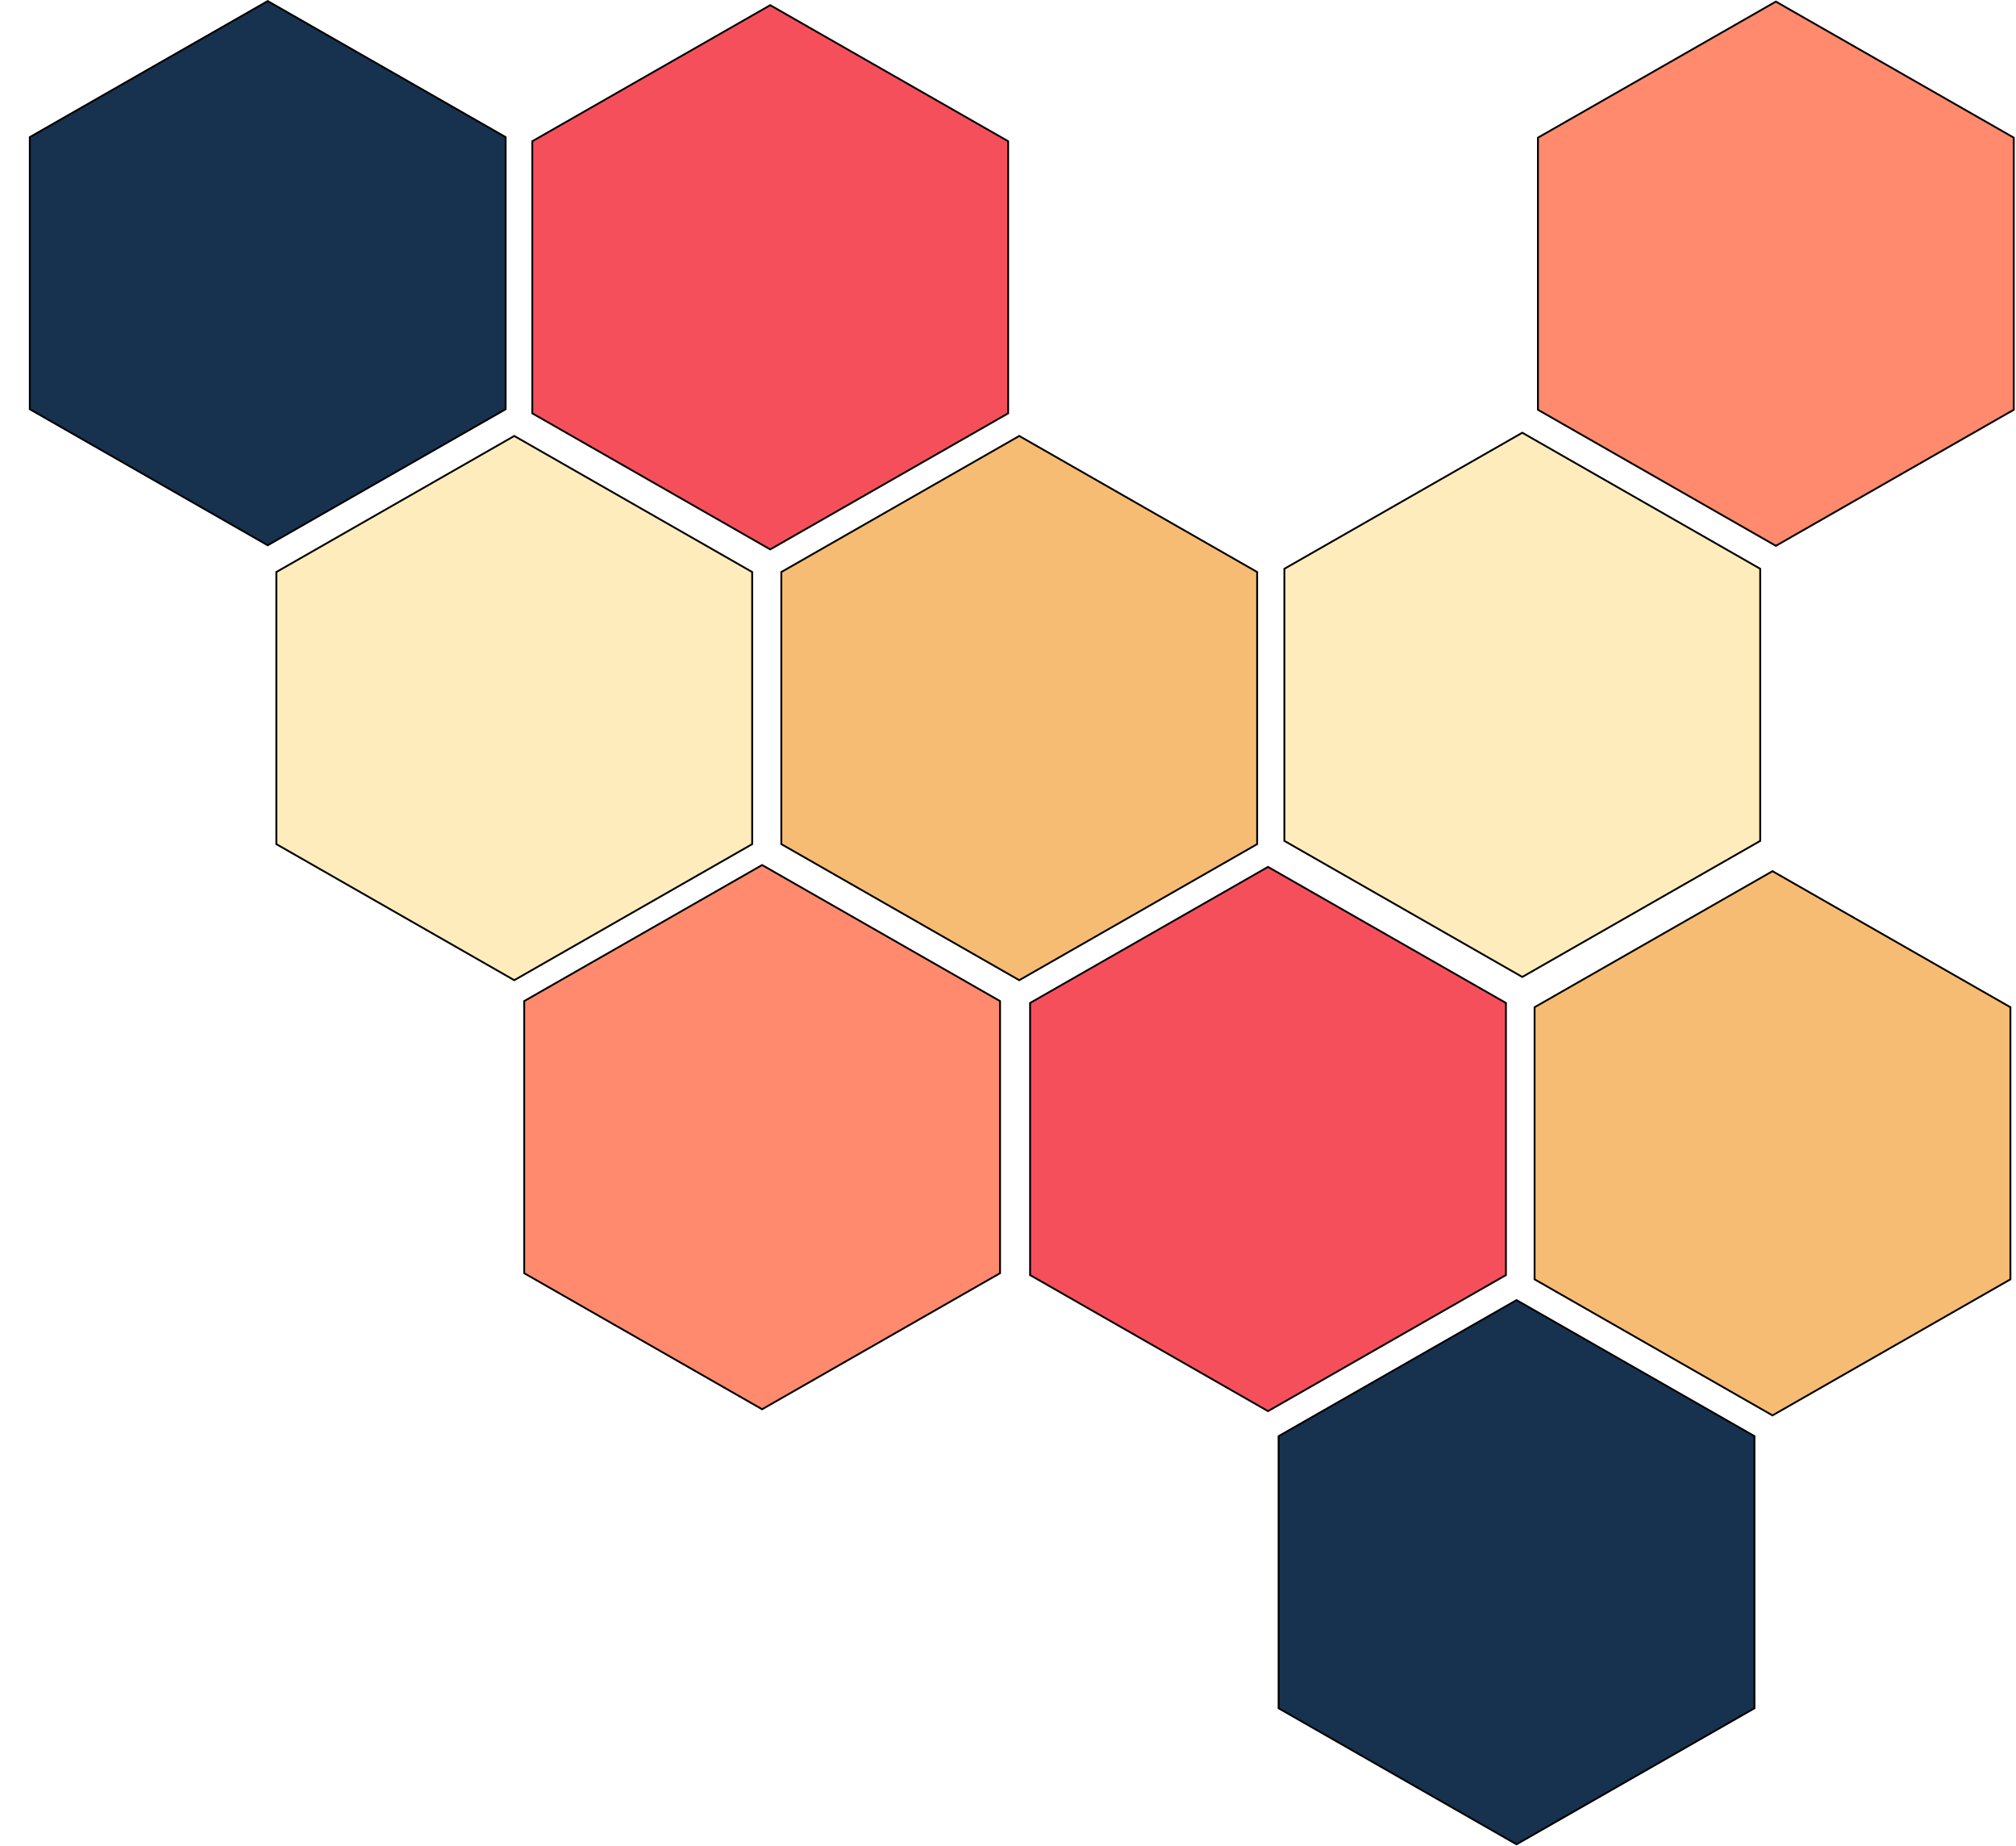
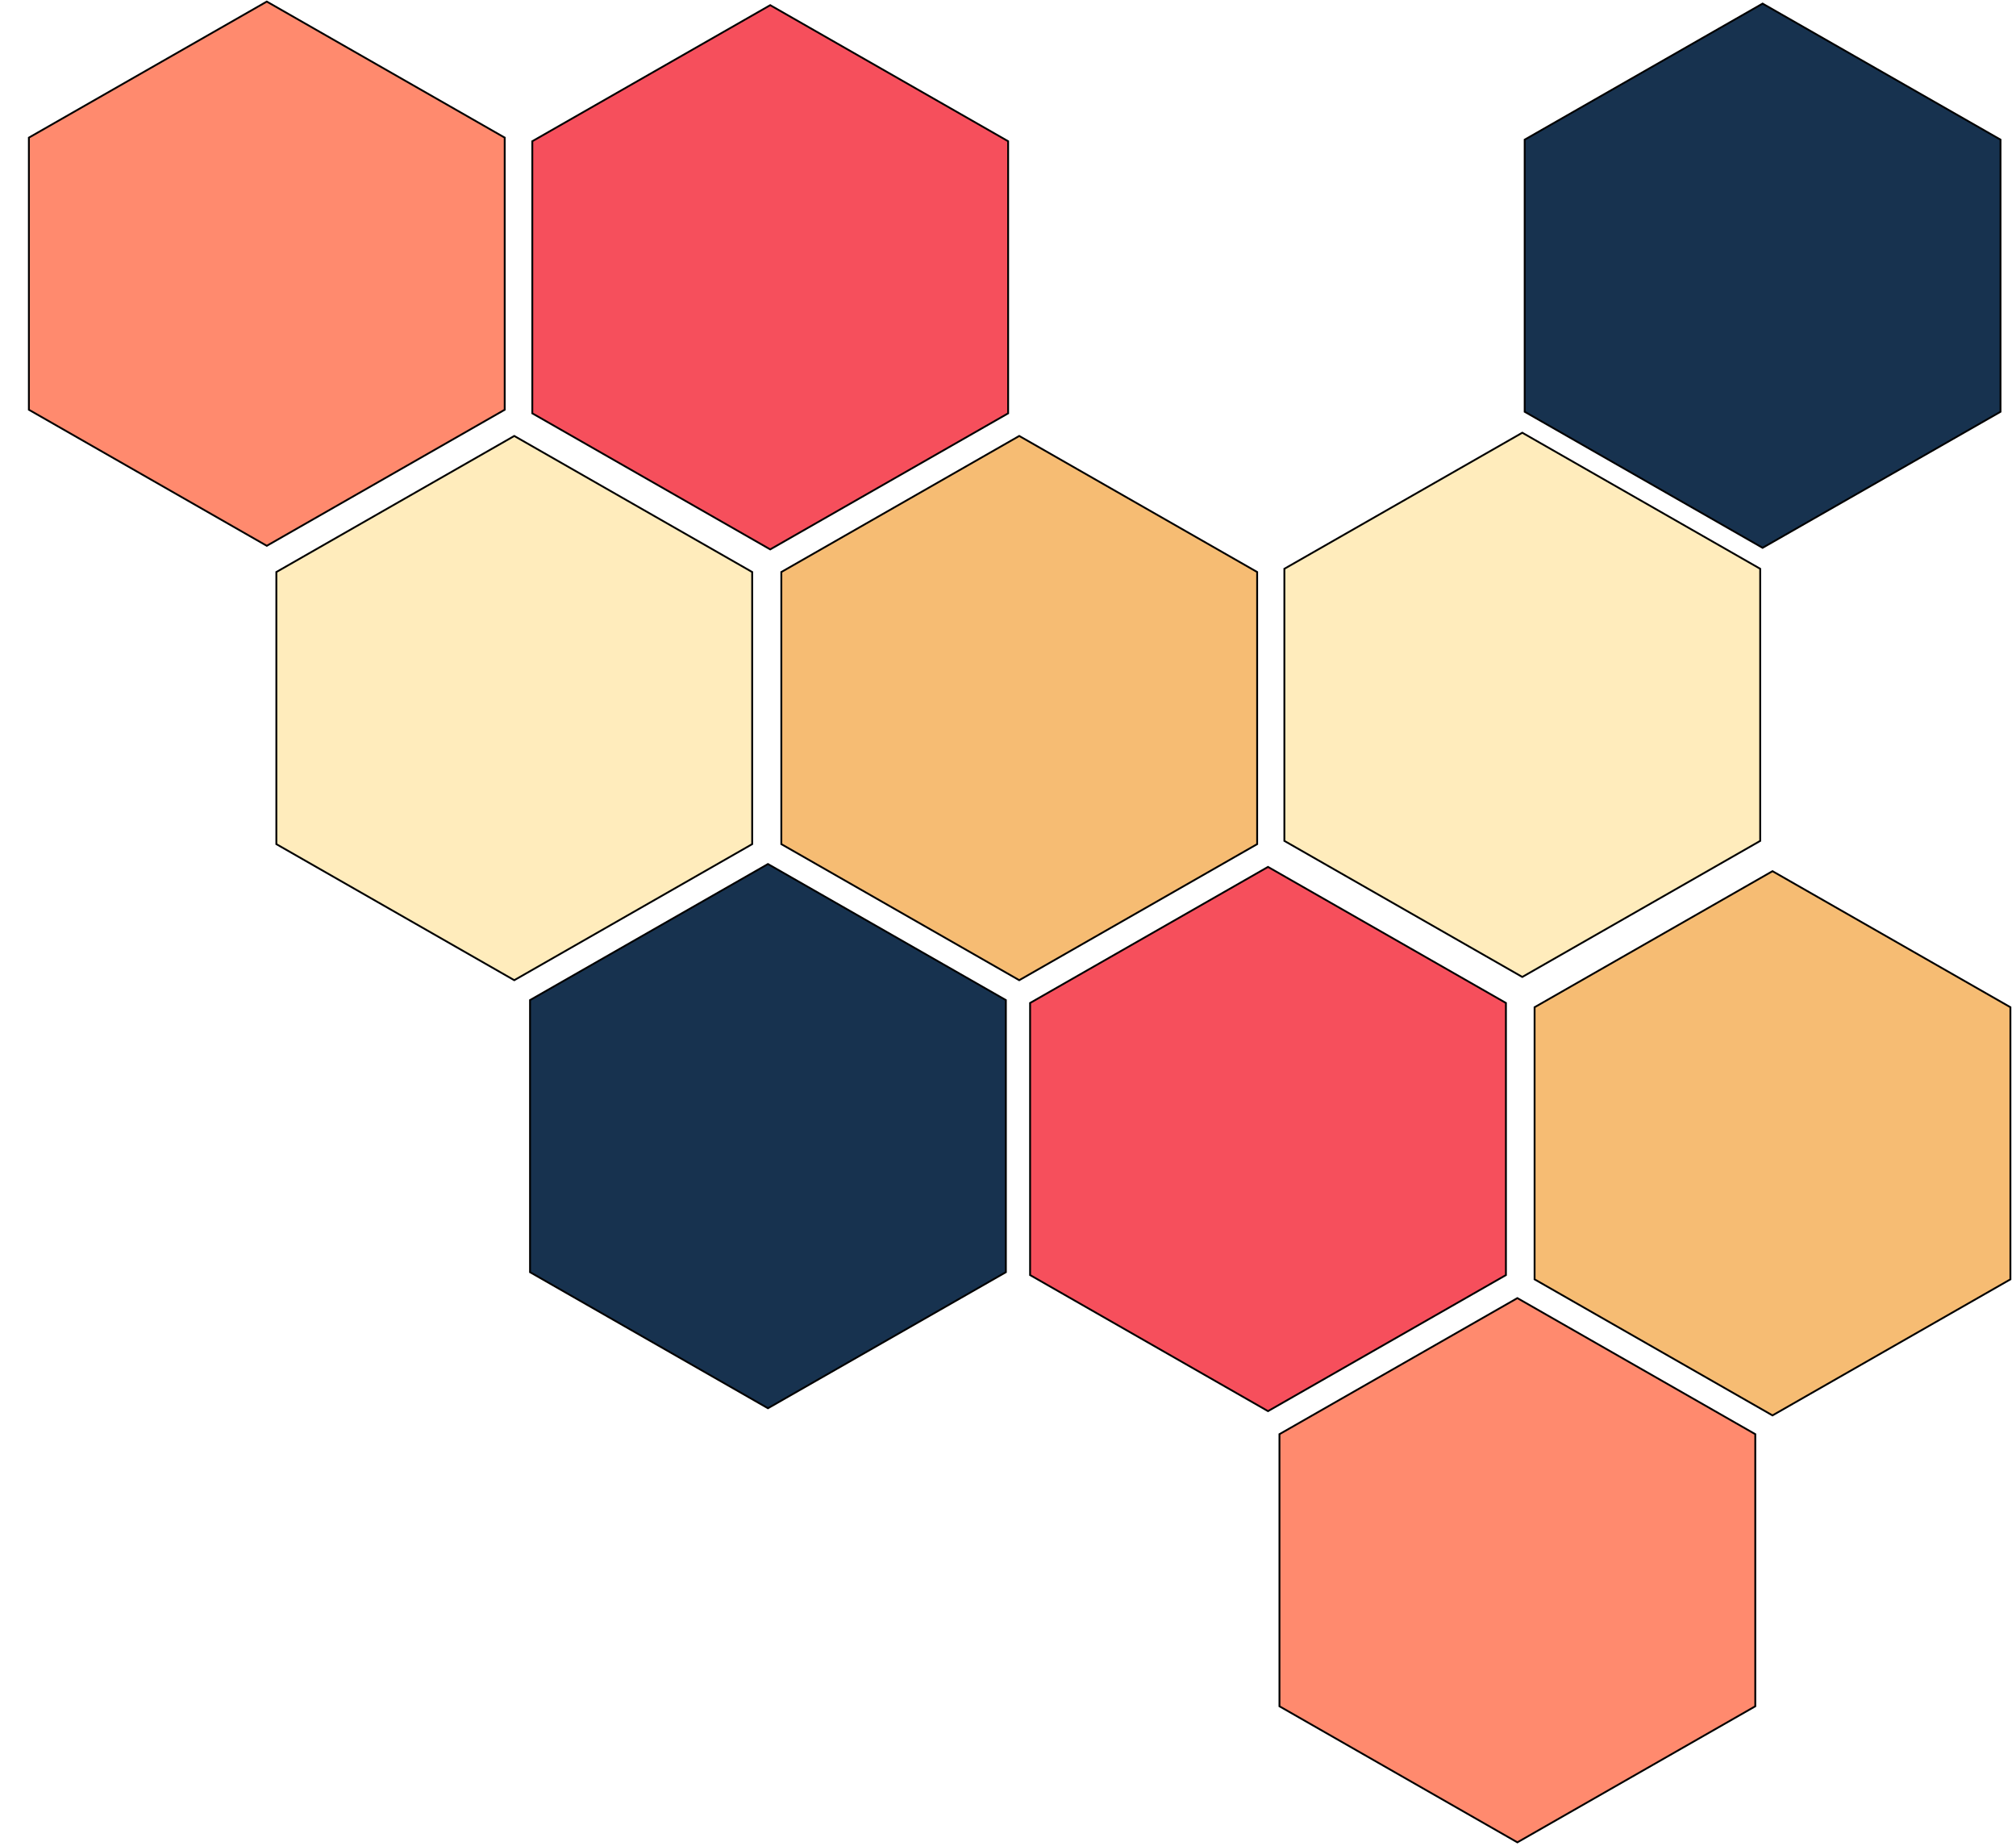
<svg xmlns="http://www.w3.org/2000/svg" width="275.745mm" height="252.387mm" viewBox="0 0 977.049 894.286" id="svg2" version="1.1">
  <defs id="defs4" />
  <g id="layer1" transform="translate(-95.82062,460.4886)">
    <path style="opacity:1;fill:#ffecbc;fill-opacity:1;stroke:#000000;stroke-width:1;stroke-miterlimit:4;stroke-dasharray:none;stroke-opacity:1" id="path4152" d="m 148.571,395.219 -128.667,-74.286 -4e-6,-148.571 128.667,-74.286 128.667,74.286 1e-5,148.571 z" transform="matrix(0.8961345,0,0,0.8875755,211.9193,-336.2659)" />
    <path style="opacity:1;fill:#f6bc73;fill-opacity:1;stroke:#000000;stroke-width:1;stroke-miterlimit:4;stroke-dasharray:none;stroke-opacity:1" id="path4152-8" d="m 428.571,392.362 -128.667,-74.286 0,-148.571 128.667,-74.286 128.667,74.286 0,148.571 z" transform="matrix(0.8961345,0,0,0.8875755,205.7384,-333.73)" />
-     <path style="opacity:1;fill:#ff8a6e;fill-opacity:1;stroke:#000000;stroke-width:1;stroke-miterlimit:4;stroke-dasharray:none;stroke-opacity:1" id="path4152-1" d="m 702.857,389.505 -128.667,-74.286 0,-148.571 128.667,-74.286 128.667,74.286 0,148.571 z" transform="matrix(0.8961345,0,0,0.8875755,-164.6776,-123.2632)" />
-     <path style="opacity:1;fill:#17324f;fill-opacity:1;stroke:#000000;stroke-width:1;stroke-miterlimit:4;stroke-dasharray:none;stroke-opacity:1" id="path4152-6" d="m 286.857,630.362 -128.667,-74.286 0,-148.571 128.667,-74.286 128.667,74.286 0,148.571 z" transform="matrix(0.8961345,0,0,0.8875755,573.7384,-126.2088)" />
+     <path style="opacity:1;fill:#17324f;fill-opacity:1;stroke:#000000;stroke-width:1;stroke-miterlimit:4;stroke-dasharray:none;stroke-opacity:1" id="path4152-6" d="m 286.857,630.362 -128.667,-74.286 0,-148.571 128.667,-74.286 128.667,74.286 0,148.571 z" transform="matrix(0.8961345,0,0,0.8875755,692.9973,-754.5037)" />
    <path style="opacity:1;fill:#f64f5c;fill-opacity:1;stroke:#000000;stroke-width:1;stroke-miterlimit:4;stroke-dasharray:none;stroke-opacity:1" id="path4152-2" d="m 567.714,628.648 -128.667,-74.286 -10e-6,-148.571 128.667,-74.286 128.667,74.286 1e-5,148.571 z" transform="matrix(0.8961345,0,0,0.8875755,-39.64143,-752.2174)" />
    <path style="opacity:1;fill:#f6bc73;fill-opacity:1;stroke:#000000;stroke-width:1;stroke-miterlimit:4;stroke-dasharray:none;stroke-opacity:1" id="path4152-8-7" d="m 428.571,392.362 -128.667,-74.286 0,-148.571 128.667,-74.286 128.667,74.286 0,148.571 z" transform="matrix(0.8961345,0,0,0.8875755,570.8001,-122.8239)" />
    <path style="opacity:1;fill:#f64f5c;fill-opacity:1;stroke:#000000;stroke-width:1;stroke-miterlimit:4;stroke-dasharray:none;stroke-opacity:1" id="path4152-2-2" d="m 567.714,628.648 -128.667,-74.286 -10e-6,-148.571 128.667,-74.286 128.667,74.286 1e-5,148.571 z" transform="matrix(0.8961345,0,0,0.8875755,201.6096,-334.6123)" />
-     <path style="opacity:1;fill:#17324f;fill-opacity:1;stroke:#000000;stroke-width:1;stroke-miterlimit:4;stroke-dasharray:none;stroke-opacity:1" id="path4152-6-2" d="m 286.857,630.362 -128.667,-74.286 0,-148.571 128.667,-74.286 128.667,74.286 0,148.571 z" transform="matrix(0.8961345,0,0,0.8875755,-31.49131,-755.7336)" />
-     <path style="opacity:1;fill:#ff8a6e;fill-opacity:1;stroke:#000000;stroke-width:1;stroke-miterlimit:4;stroke-dasharray:none;stroke-opacity:1" id="path4152-1-4" d="m 702.857,389.505 -128.667,-74.286 0,-148.571 128.667,-74.286 128.667,74.286 0,148.571 z" transform="matrix(0.8961345,0,0,0.8875755,326.6345,-541.6918)" />
+     <path style="opacity:1;fill:#17324f;fill-opacity:1;stroke:#000000;stroke-width:1;stroke-miterlimit:4;stroke-dasharray:none;stroke-opacity:1" id="path4152-6-2" d="m 286.857,630.362 -128.667,-74.286 0,-148.571 128.667,-74.286 128.667,74.286 0,148.571 z" transform="matrix(0.8961345,0,0,0.8875755,210.9453,-337.5304)" />
    <path style="opacity:1;fill:#ffecbc;fill-opacity:1;stroke:#000000;stroke-width:1;stroke-miterlimit:4;stroke-dasharray:none;stroke-opacity:1" id="path4152-5" d="m 148.571,395.219 -128.667,-74.286 -4e-6,-148.571 128.667,-74.286 128.667,74.286 1e-5,148.571 z" transform="matrix(0.8961345,0,0,0.8875755,700.4567,-337.8345)" />
+     <path style="opacity:1;fill:#ff8a6e;fill-opacity:1;stroke:#000000;stroke-width:1;stroke-miterlimit:4;stroke-dasharray:none;stroke-opacity:1" id="path4152-1-1" d="m 702.857,389.505 -128.667,-74.286 0,-148.571 128.667,-74.286 128.667,74.286 0,148.571 z" transform="matrix(0.8961345,0,0,0.8875755,-404.7344,-541.7041)" />
+     <path style="opacity:1;fill:#ff8a6e;fill-opacity:1;stroke:#000000;stroke-width:1;stroke-miterlimit:4;stroke-dasharray:none;stroke-opacity:1" id="path4152-1" d="m 702.857,389.505 -128.667,-74.286 0,-148.571 128.667,-74.286 128.667,74.286 0,148.571 z" transform="matrix(0.8961345,0,0,0.8875755,201.3571,86.61083)" />
  </g>
</svg>
